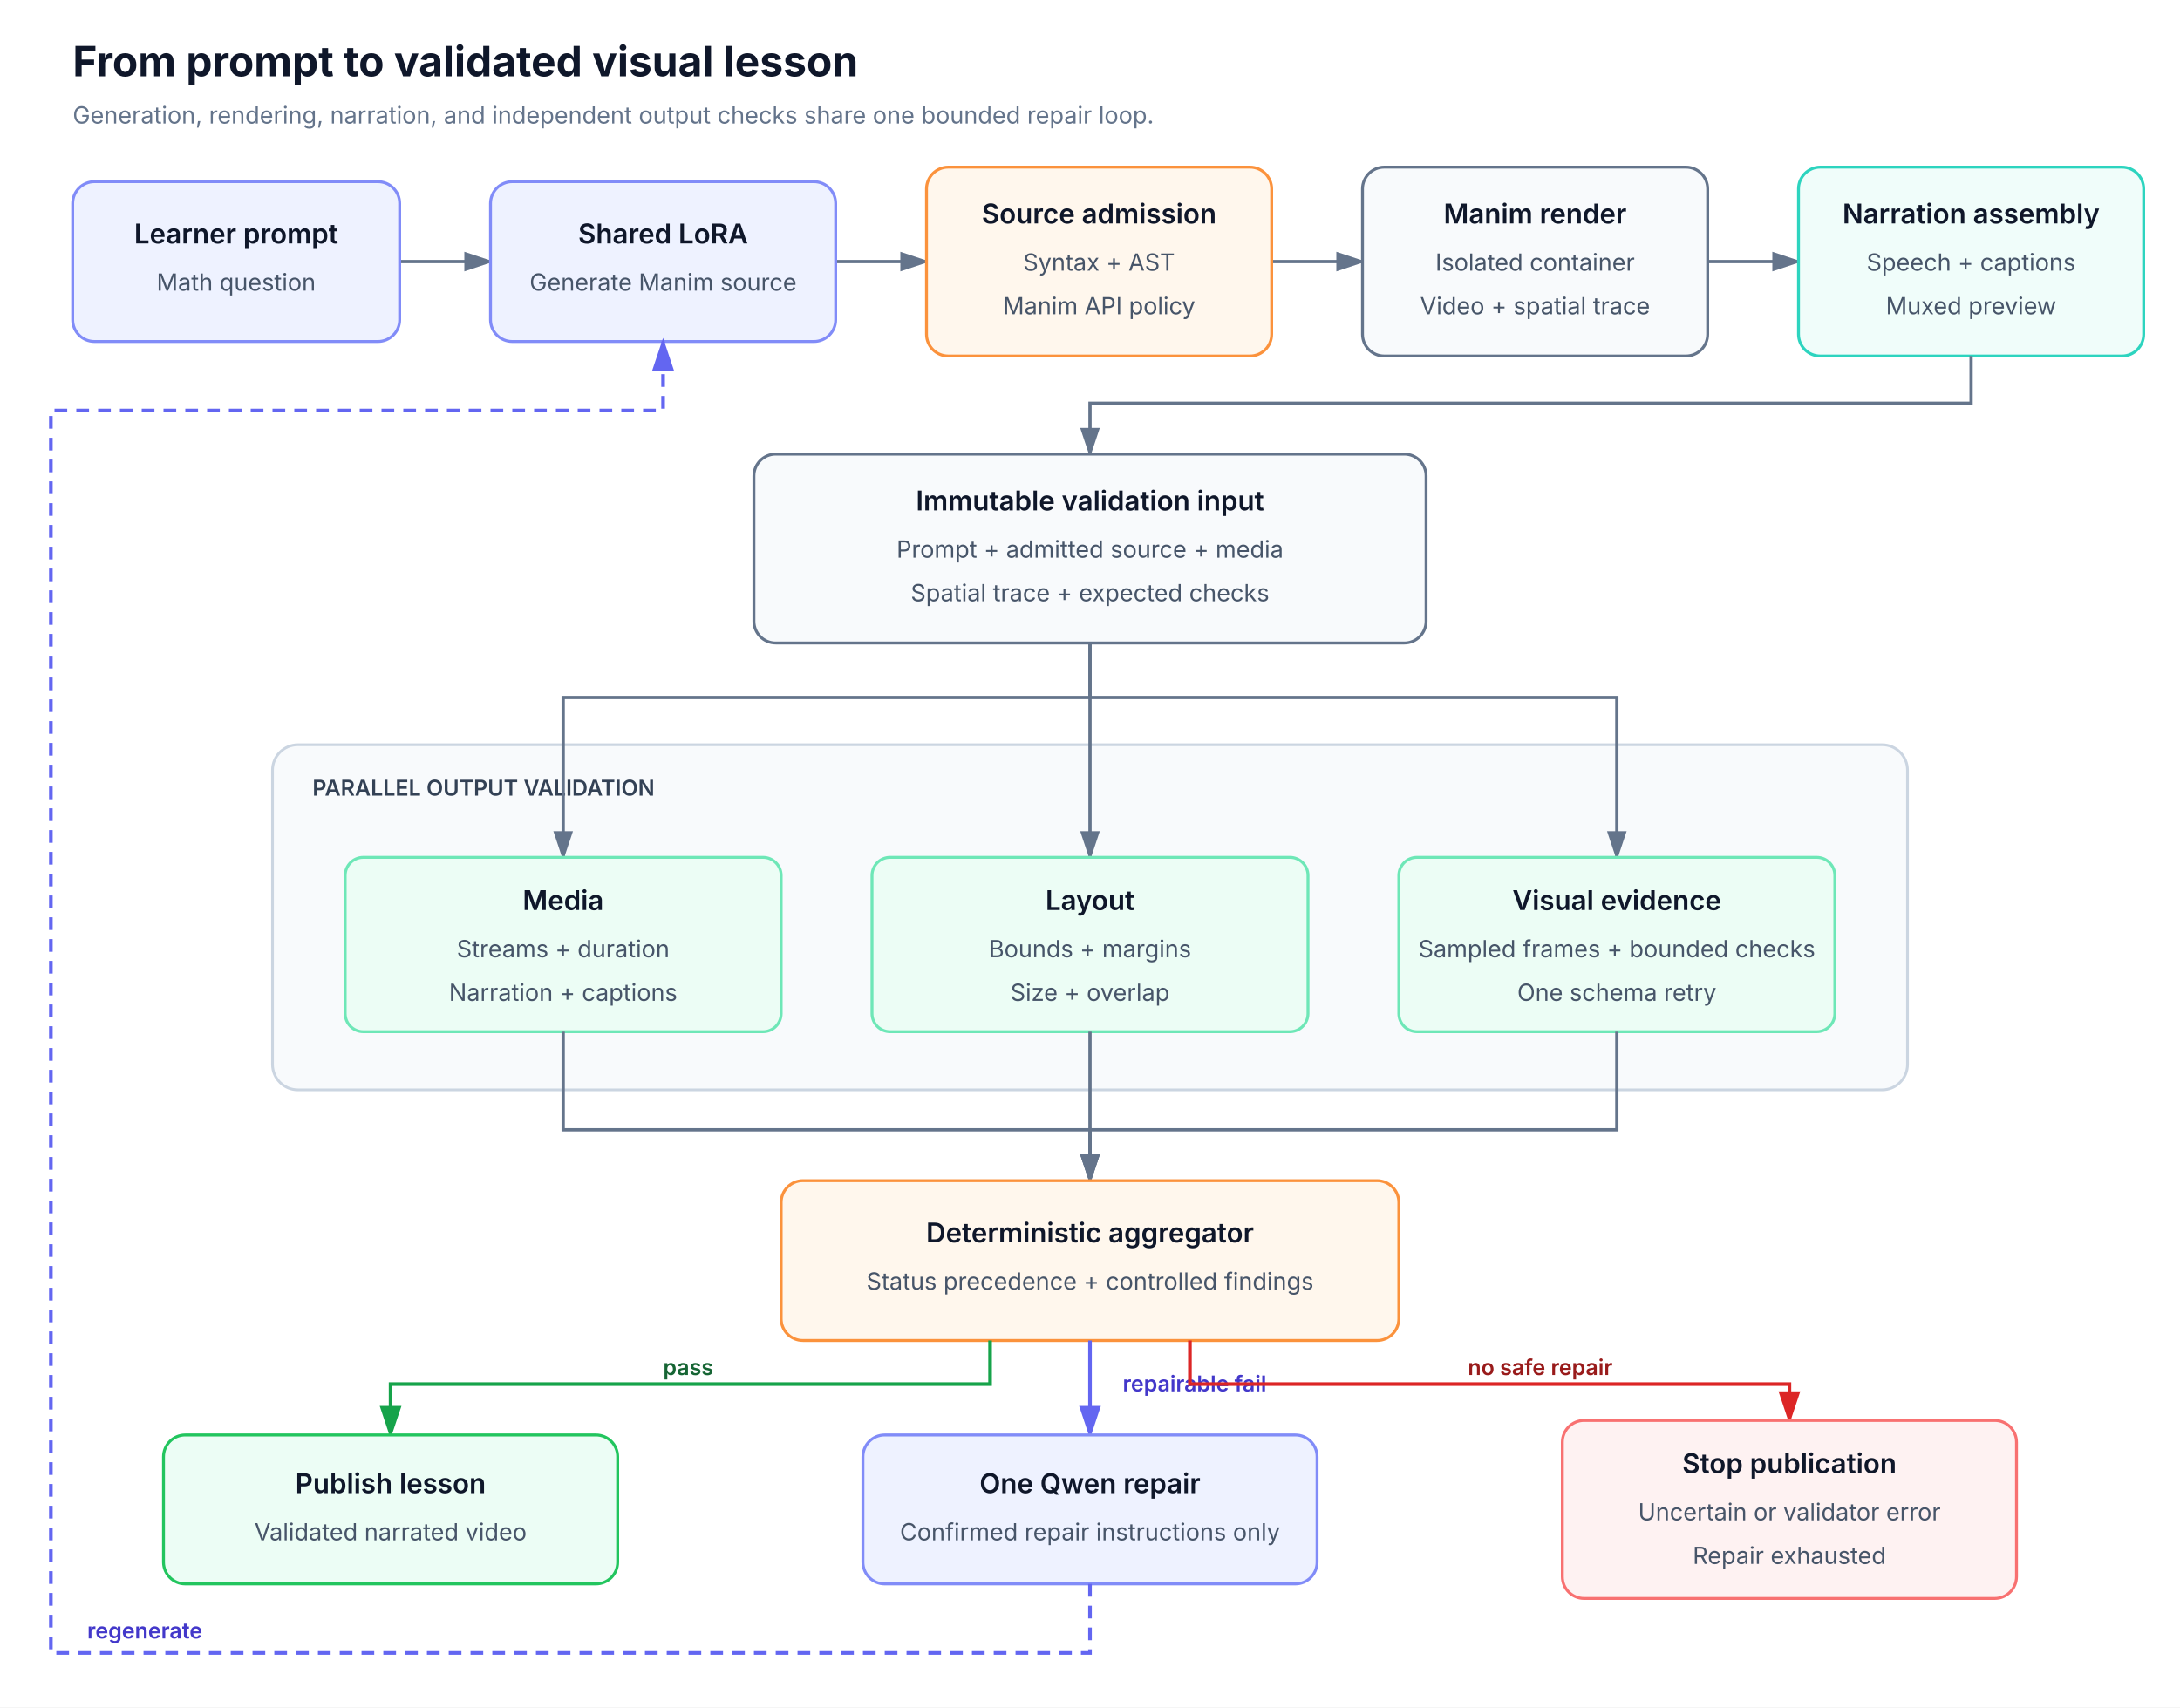
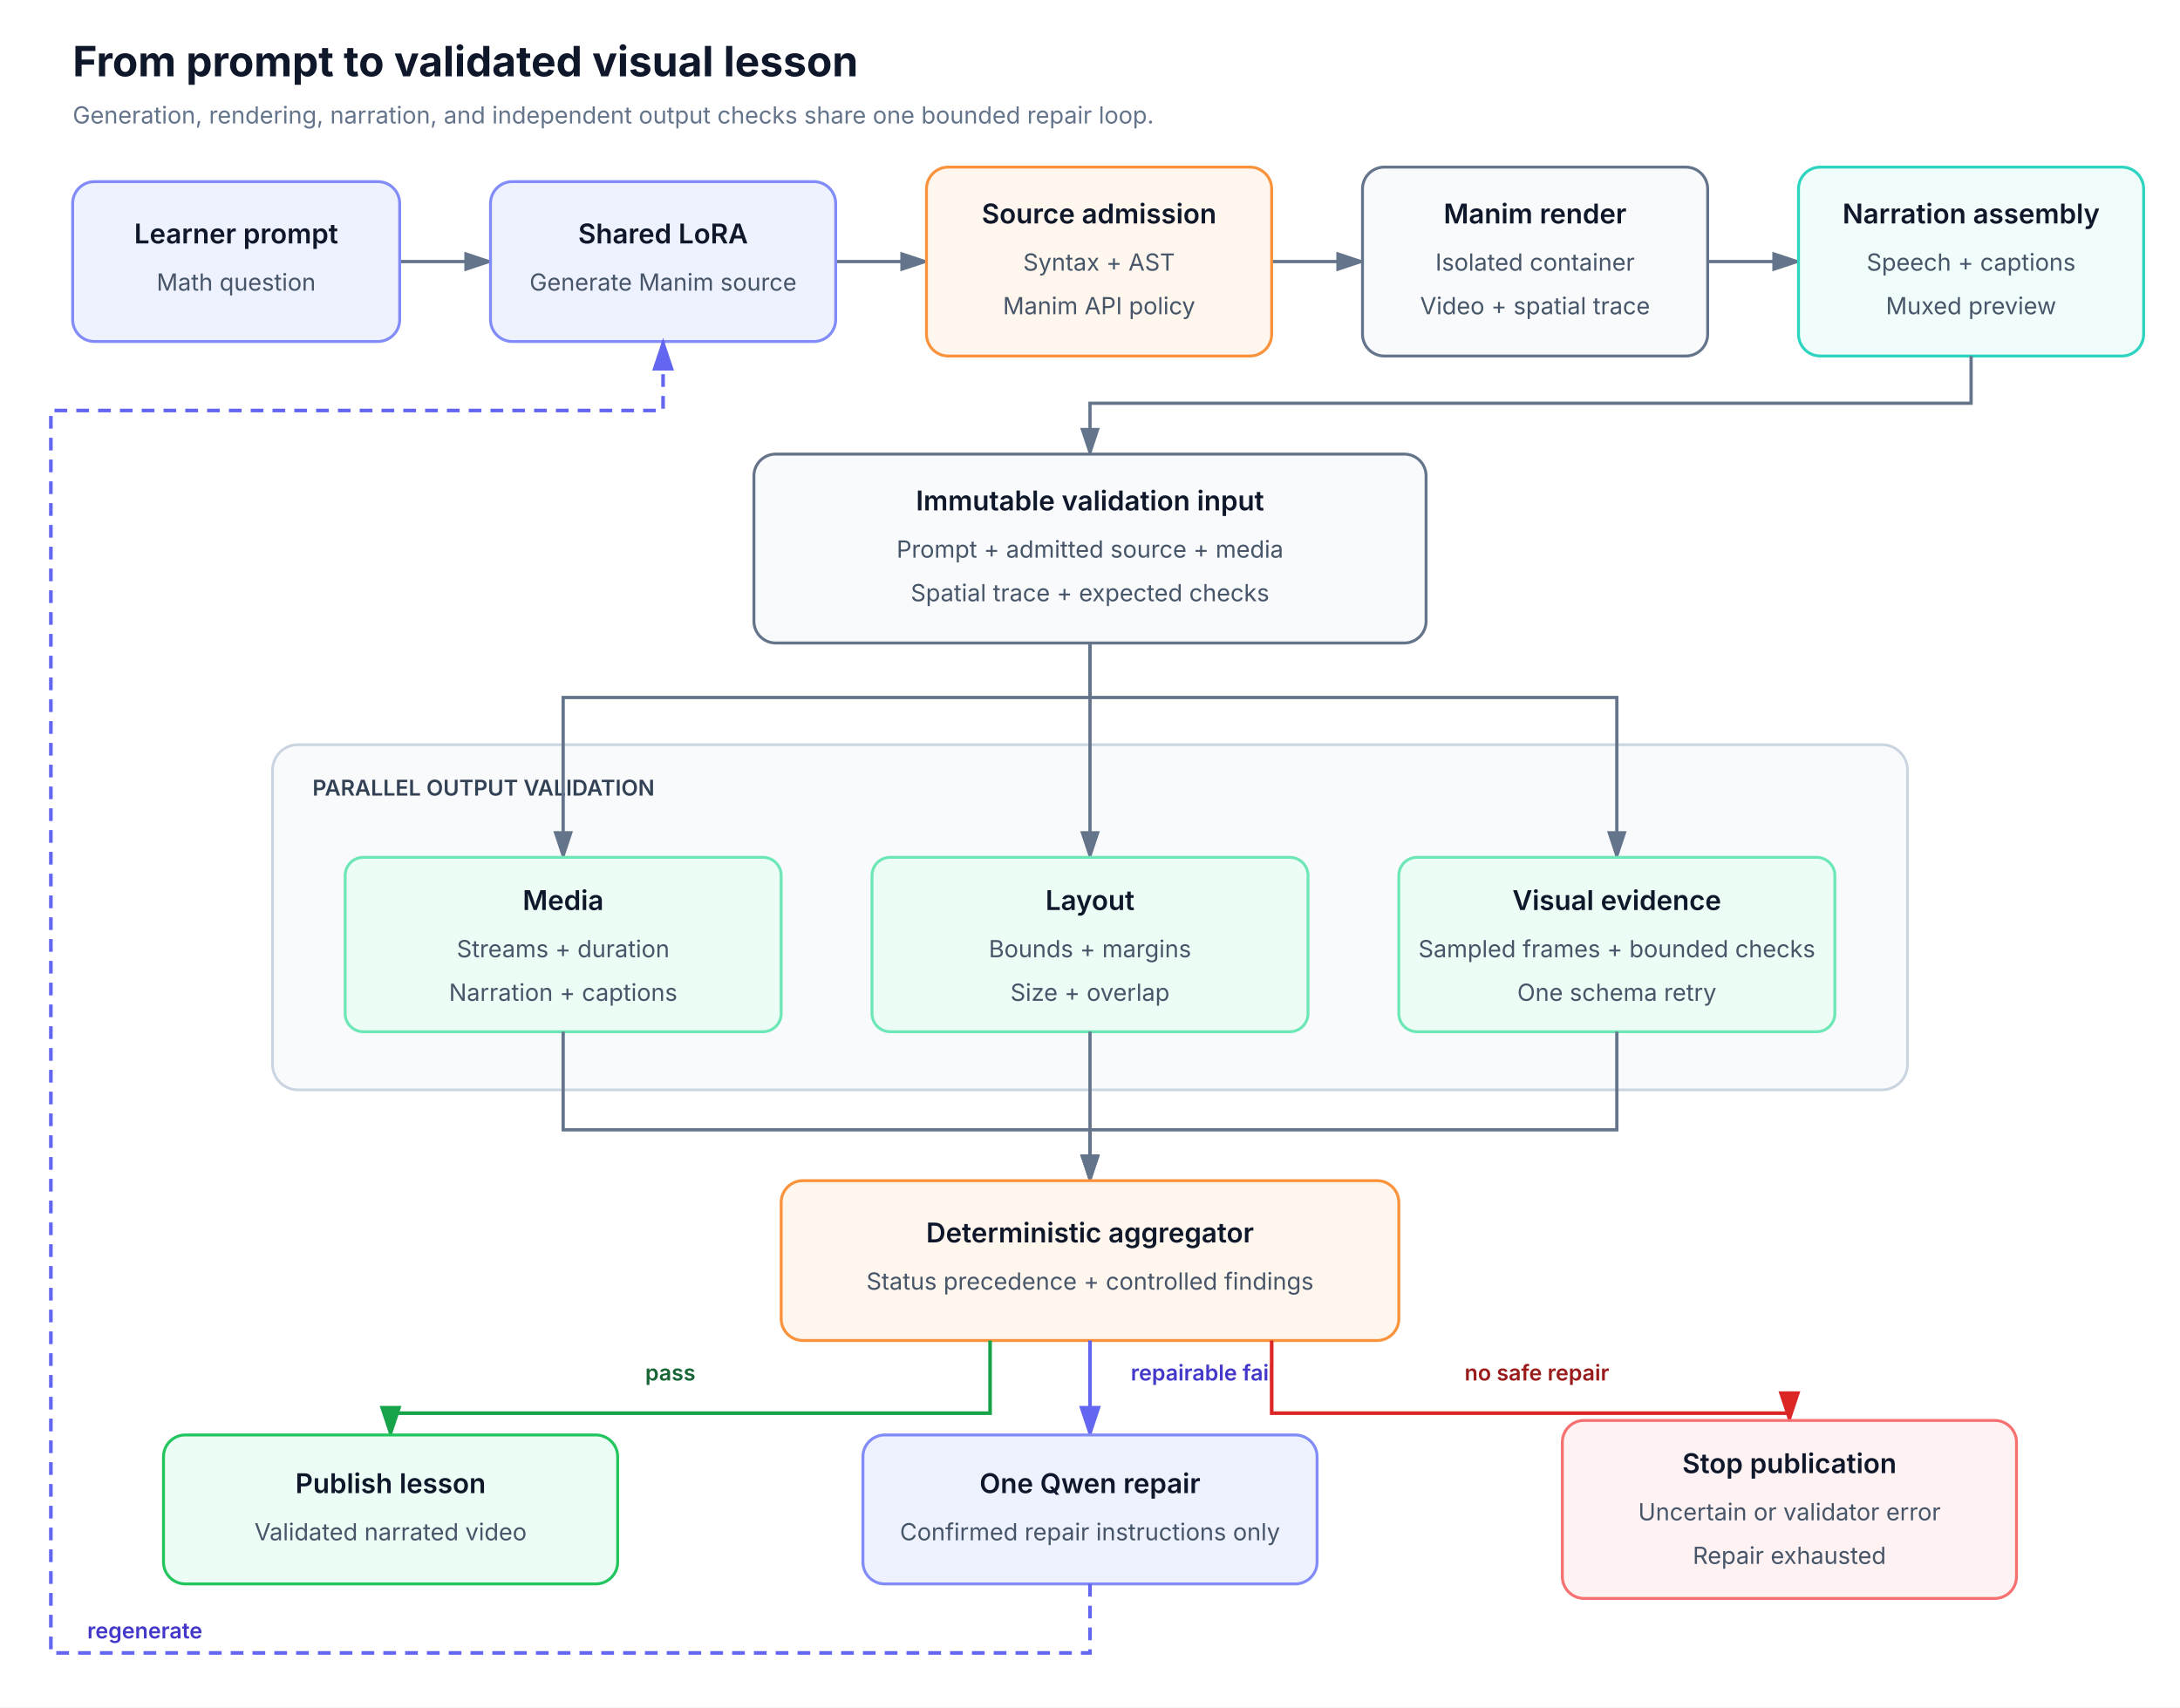
<svg xmlns="http://www.w3.org/2000/svg" width="1200" height="940" viewBox="0 0 1200 940" role="img" aria-labelledby="title description">
  <defs>
    <marker id="arrow" markerWidth="10" markerHeight="10" refX="8" refY="3" orient="auto" markerUnits="strokeWidth">
      <path d="M0,0 L0,6 L9,3 z" fill="#64748b" />
    </marker>
    <marker id="arrow-green" markerWidth="10" markerHeight="10" refX="8" refY="3" orient="auto" markerUnits="strokeWidth">
      <path d="M0,0 L0,6 L9,3 z" fill="#16a34a" />
    </marker>
    <marker id="arrow-indigo" markerWidth="10" markerHeight="10" refX="8" refY="3" orient="auto" markerUnits="strokeWidth">
      <path d="M0,0 L0,6 L9,3 z" fill="#6366f1" />
    </marker>
    <marker id="arrow-red" markerWidth="10" markerHeight="10" refX="8" refY="3" orient="auto" markerUnits="strokeWidth">
      <path d="M0,0 L0,6 L9,3 z" fill="#dc2626" />
    </marker>
    <style>
      .box{stroke-width:1.6}.title{font:600 15px Inter,Arial,sans-serif;fill:#0f172a}.body{font:13px Inter,Arial,sans-serif;fill:#475569}.label{font:600 12px Inter,Arial,sans-serif}.edge{fill:none;stroke:#64748b;stroke-width:1.8;marker-end:url(#arrow)}
    </style>
  </defs>
  <rect width="1200" height="940" fill="#ffffff" />
  <text x="40" y="42" style="font:700 23px Inter,Arial,sans-serif;fill:#0f172a">From prompt to validated visual lesson</text>
  <text x="40" y="68" style="font:13px Inter,Arial,sans-serif;fill:#64748b">Generation, rendering, narration, and independent output checks share one bounded repair loop.</text>
  <path class="edge" d="M220 144 H270" />
  <path class="edge" d="M460 144 H510" />
  <path class="edge" d="M700 144 H750" />
  <path class="edge" d="M940 144 H990" />
  <g>
    <rect class="box" x="40" y="100" width="180" height="88" rx="12" fill="#eef2ff" stroke="#818cf8" />
    <text class="title" x="130" y="134" text-anchor="middle">Learner prompt</text>
    <text class="body" x="130" y="160" text-anchor="middle">Math question</text>
  </g>
  <g>
    <rect class="box" x="270" y="100" width="190" height="88" rx="12" fill="#eef2ff" stroke="#818cf8" />
    <text class="title" x="365" y="134" text-anchor="middle">Shared LoRA</text>
    <text class="body" x="365" y="160" text-anchor="middle">Generate Manim source</text>
  </g>
  <g>
    <rect class="box" x="510" y="92" width="190" height="104" rx="12" fill="#fff7ed" stroke="#fb923c" />
    <text class="title" x="605" y="123" text-anchor="middle">Source admission</text>
    <text class="body" x="605" y="149" text-anchor="middle">Syntax + AST</text>
    <text class="body" x="605" y="173" text-anchor="middle">Manim API policy</text>
  </g>
  <g>
    <rect class="box" x="750" y="92" width="190" height="104" rx="12" fill="#f8fafc" stroke="#64748b" />
    <text class="title" x="845" y="123" text-anchor="middle">Manim render</text>
    <text class="body" x="845" y="149" text-anchor="middle">Isolated container</text>
    <text class="body" x="845" y="173" text-anchor="middle">Video + spatial trace</text>
  </g>
  <g>
    <rect class="box" x="990" y="92" width="190" height="104" rx="12" fill="#f0fdfa" stroke="#2dd4bf" />
    <text class="title" x="1085" y="123" text-anchor="middle">Narration assembly</text>
    <text class="body" x="1085" y="149" text-anchor="middle">Speech + captions</text>
    <text class="body" x="1085" y="173" text-anchor="middle">Muxed preview</text>
  </g>
  <path class="edge" d="M1085 196 V222 H600 V250" />
  <g>
    <rect class="box" x="415" y="250" width="370" height="104" rx="12" fill="#f8fafc" stroke="#64748b" />
    <text class="title" x="600" y="281" text-anchor="middle">Immutable validation input</text>
    <text class="body" x="600" y="307" text-anchor="middle">Prompt + admitted source + media</text>
    <text class="body" x="600" y="331" text-anchor="middle">Spatial trace + expected checks</text>
  </g>
  <rect x="150" y="410" width="900" height="190" rx="14" fill="#f8fafc" stroke="#cbd5e1" stroke-width="1.5" />
  <text class="label" x="172" y="438" fill="#334155">PARALLEL OUTPUT VALIDATION</text>
  <path class="edge" d="M600 354 V384 H310 V472" />
  <path class="edge" d="M600 354 V472" />
  <path class="edge" d="M600 384 H890 V472" />
  <g>
    <rect class="box" x="190" y="472" width="240" height="96" rx="10" fill="#ecfdf5" stroke="#6ee7b7" />
    <text class="title" x="310" y="501" text-anchor="middle">Media</text>
    <text class="body" x="310" y="527" text-anchor="middle">Streams + duration</text>
    <text class="body" x="310" y="551" text-anchor="middle">Narration + captions</text>
  </g>
  <g>
    <rect class="box" x="480" y="472" width="240" height="96" rx="10" fill="#ecfdf5" stroke="#6ee7b7" />
    <text class="title" x="600" y="501" text-anchor="middle">Layout</text>
    <text class="body" x="600" y="527" text-anchor="middle">Bounds + margins</text>
    <text class="body" x="600" y="551" text-anchor="middle">Size + overlap</text>
  </g>
  <g>
    <rect class="box" x="770" y="472" width="240" height="96" rx="10" fill="#ecfdf5" stroke="#6ee7b7" />
    <text class="title" x="890" y="501" text-anchor="middle">Visual evidence</text>
    <text class="body" x="890" y="527" text-anchor="middle">Sampled frames + bounded checks</text>
    <text class="body" x="890" y="551" text-anchor="middle">One schema retry</text>
  </g>
  <path class="edge" d="M310 568 V622 H600 V650" />
  <path class="edge" d="M600 568 V650" />
  <path class="edge" d="M890 568 V622 H600 V650" />
  <g>
    <rect class="box" x="430" y="650" width="340" height="88" rx="12" fill="#fff7ed" stroke="#fb923c" />
    <text class="title" x="600" y="684" text-anchor="middle">Deterministic aggregator</text>
    <text class="body" x="600" y="710" text-anchor="middle">Status precedence + controlled findings</text>
  </g>
-   <path d="M545 738 V762 H215 V790" fill="none" stroke="#16a34a" stroke-width="2" marker-end="url(#arrow-green)" />
-   <text class="label" x="365" y="757" fill="#166534">pass</text>
+   <path d="M545 738 V778 H215 V790" fill="none" stroke="#16a34a" stroke-width="2" marker-end="url(#arrow-green)" />
+   <rect x="346" y="746" width="46" height="20" rx="4" fill="#ffffff" />
+   <text class="label" x="369" y="760" text-anchor="middle" fill="#166534">pass</text>
  <path d="M600 738 V790" fill="none" stroke="#6366f1" stroke-width="2" marker-end="url(#arrow-indigo)" />
-   <text class="label" x="618" y="766" fill="#4338ca">repairable fail</text>
-   <path d="M655 738 V762 H985 V782" fill="none" stroke="#dc2626" stroke-width="2" marker-end="url(#arrow-red)" />
-   <text class="label" x="808" y="757" fill="#991b1b">no safe repair</text>
+   <rect x="612" y="746" width="100" height="20" rx="4" fill="#ffffff" />
+   <text class="label" x="662" y="760" text-anchor="middle" fill="#4338ca">repairable fail</text>
+   <path d="M700 738 V778 H985 V782" fill="none" stroke="#dc2626" stroke-width="2" marker-end="url(#arrow-red)" />
+   <rect x="792" y="746" width="108" height="20" rx="4" fill="#ffffff" />
+   <text class="label" x="846" y="760" text-anchor="middle" fill="#991b1b">no safe repair</text>
  <g>
    <rect class="box" x="90" y="790" width="250" height="82" rx="12" fill="#ecfdf5" stroke="#22c55e" />
    <text class="title" x="215" y="822" text-anchor="middle">Publish lesson</text>
    <text class="body" x="215" y="848" text-anchor="middle">Validated narrated video</text>
  </g>
  <g>
    <rect class="box" x="475" y="790" width="250" height="82" rx="12" fill="#eef2ff" stroke="#818cf8" />
    <text class="title" x="600" y="822" text-anchor="middle">One Qwen repair</text>
    <text class="body" x="600" y="848" text-anchor="middle">Confirmed repair instructions only</text>
  </g>
  <g>
    <rect class="box" x="860" y="782" width="250" height="98" rx="12" fill="#fef2f2" stroke="#f87171" />
    <text class="title" x="985" y="811" text-anchor="middle">Stop publication</text>
    <text class="body" x="985" y="837" text-anchor="middle">Uncertain or validator error</text>
    <text class="body" x="985" y="861" text-anchor="middle">Repair exhausted</text>
  </g>
  <path d="M600 872 V910 H28 V226 H365 V188" fill="none" stroke="#6366f1" stroke-width="2" stroke-dasharray="7 5" marker-end="url(#arrow-indigo)" />
  <text class="label" x="48" y="902" fill="#4338ca">regenerate</text>
</svg>
